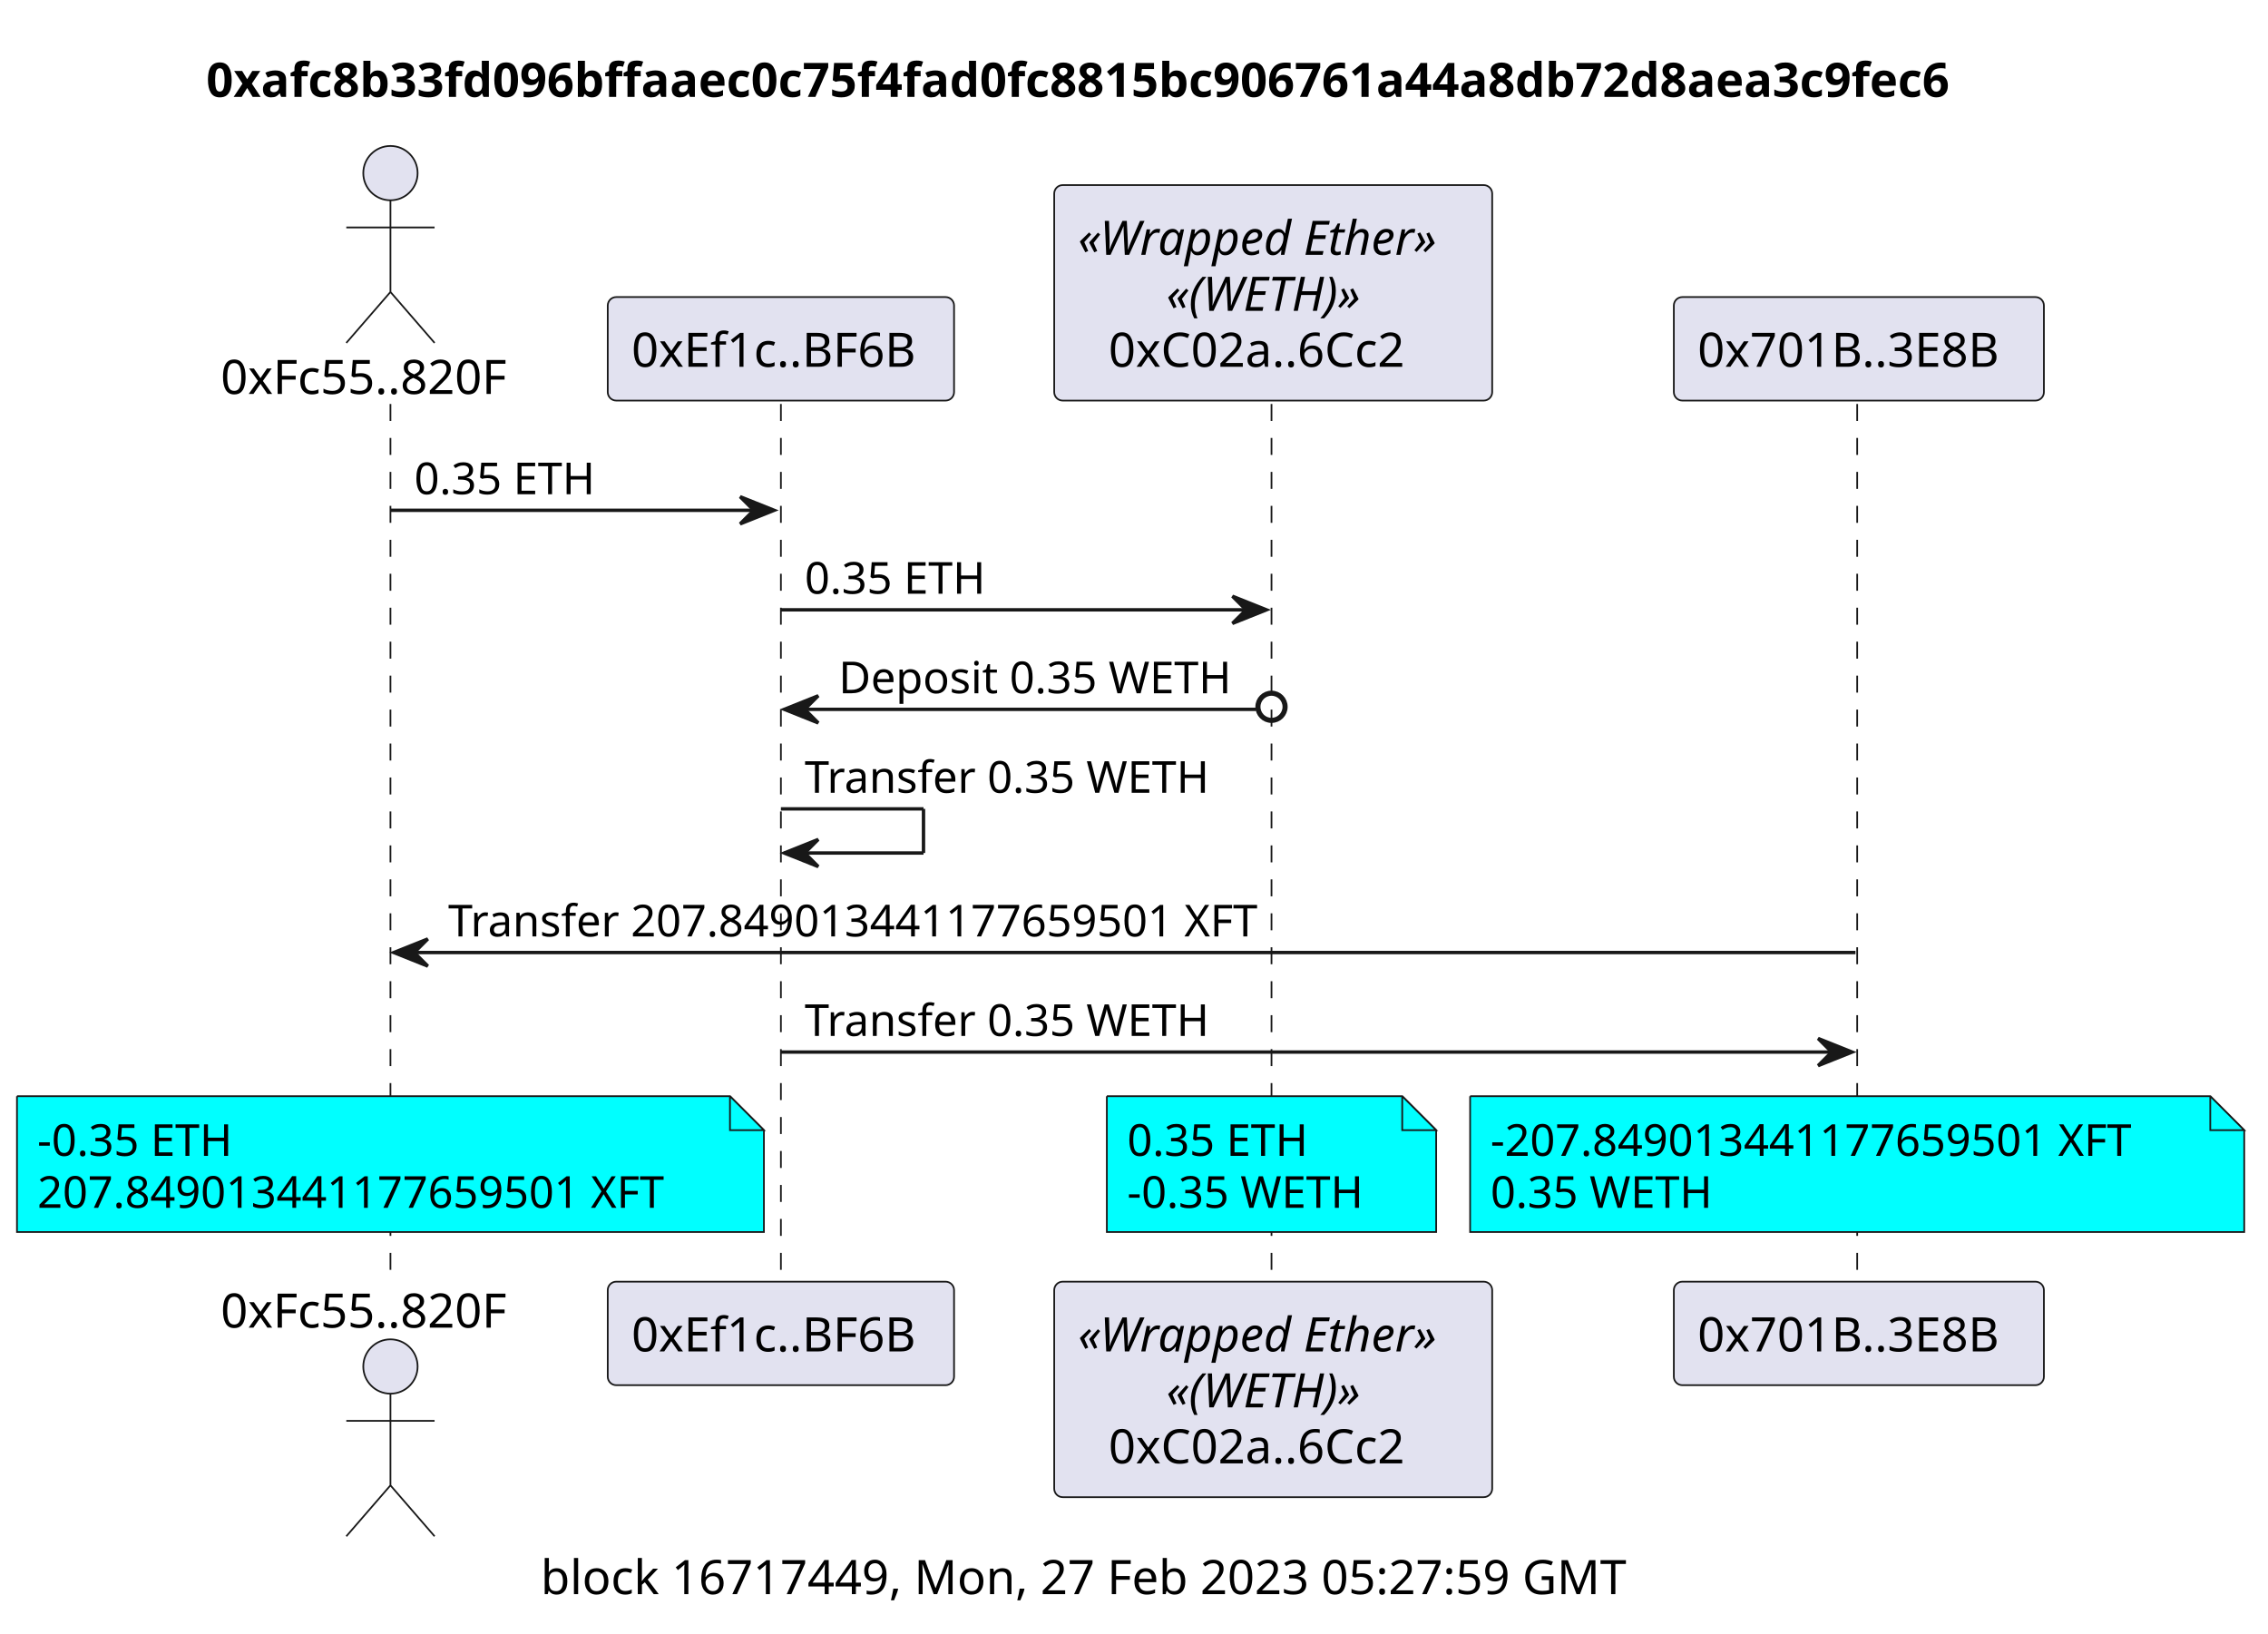
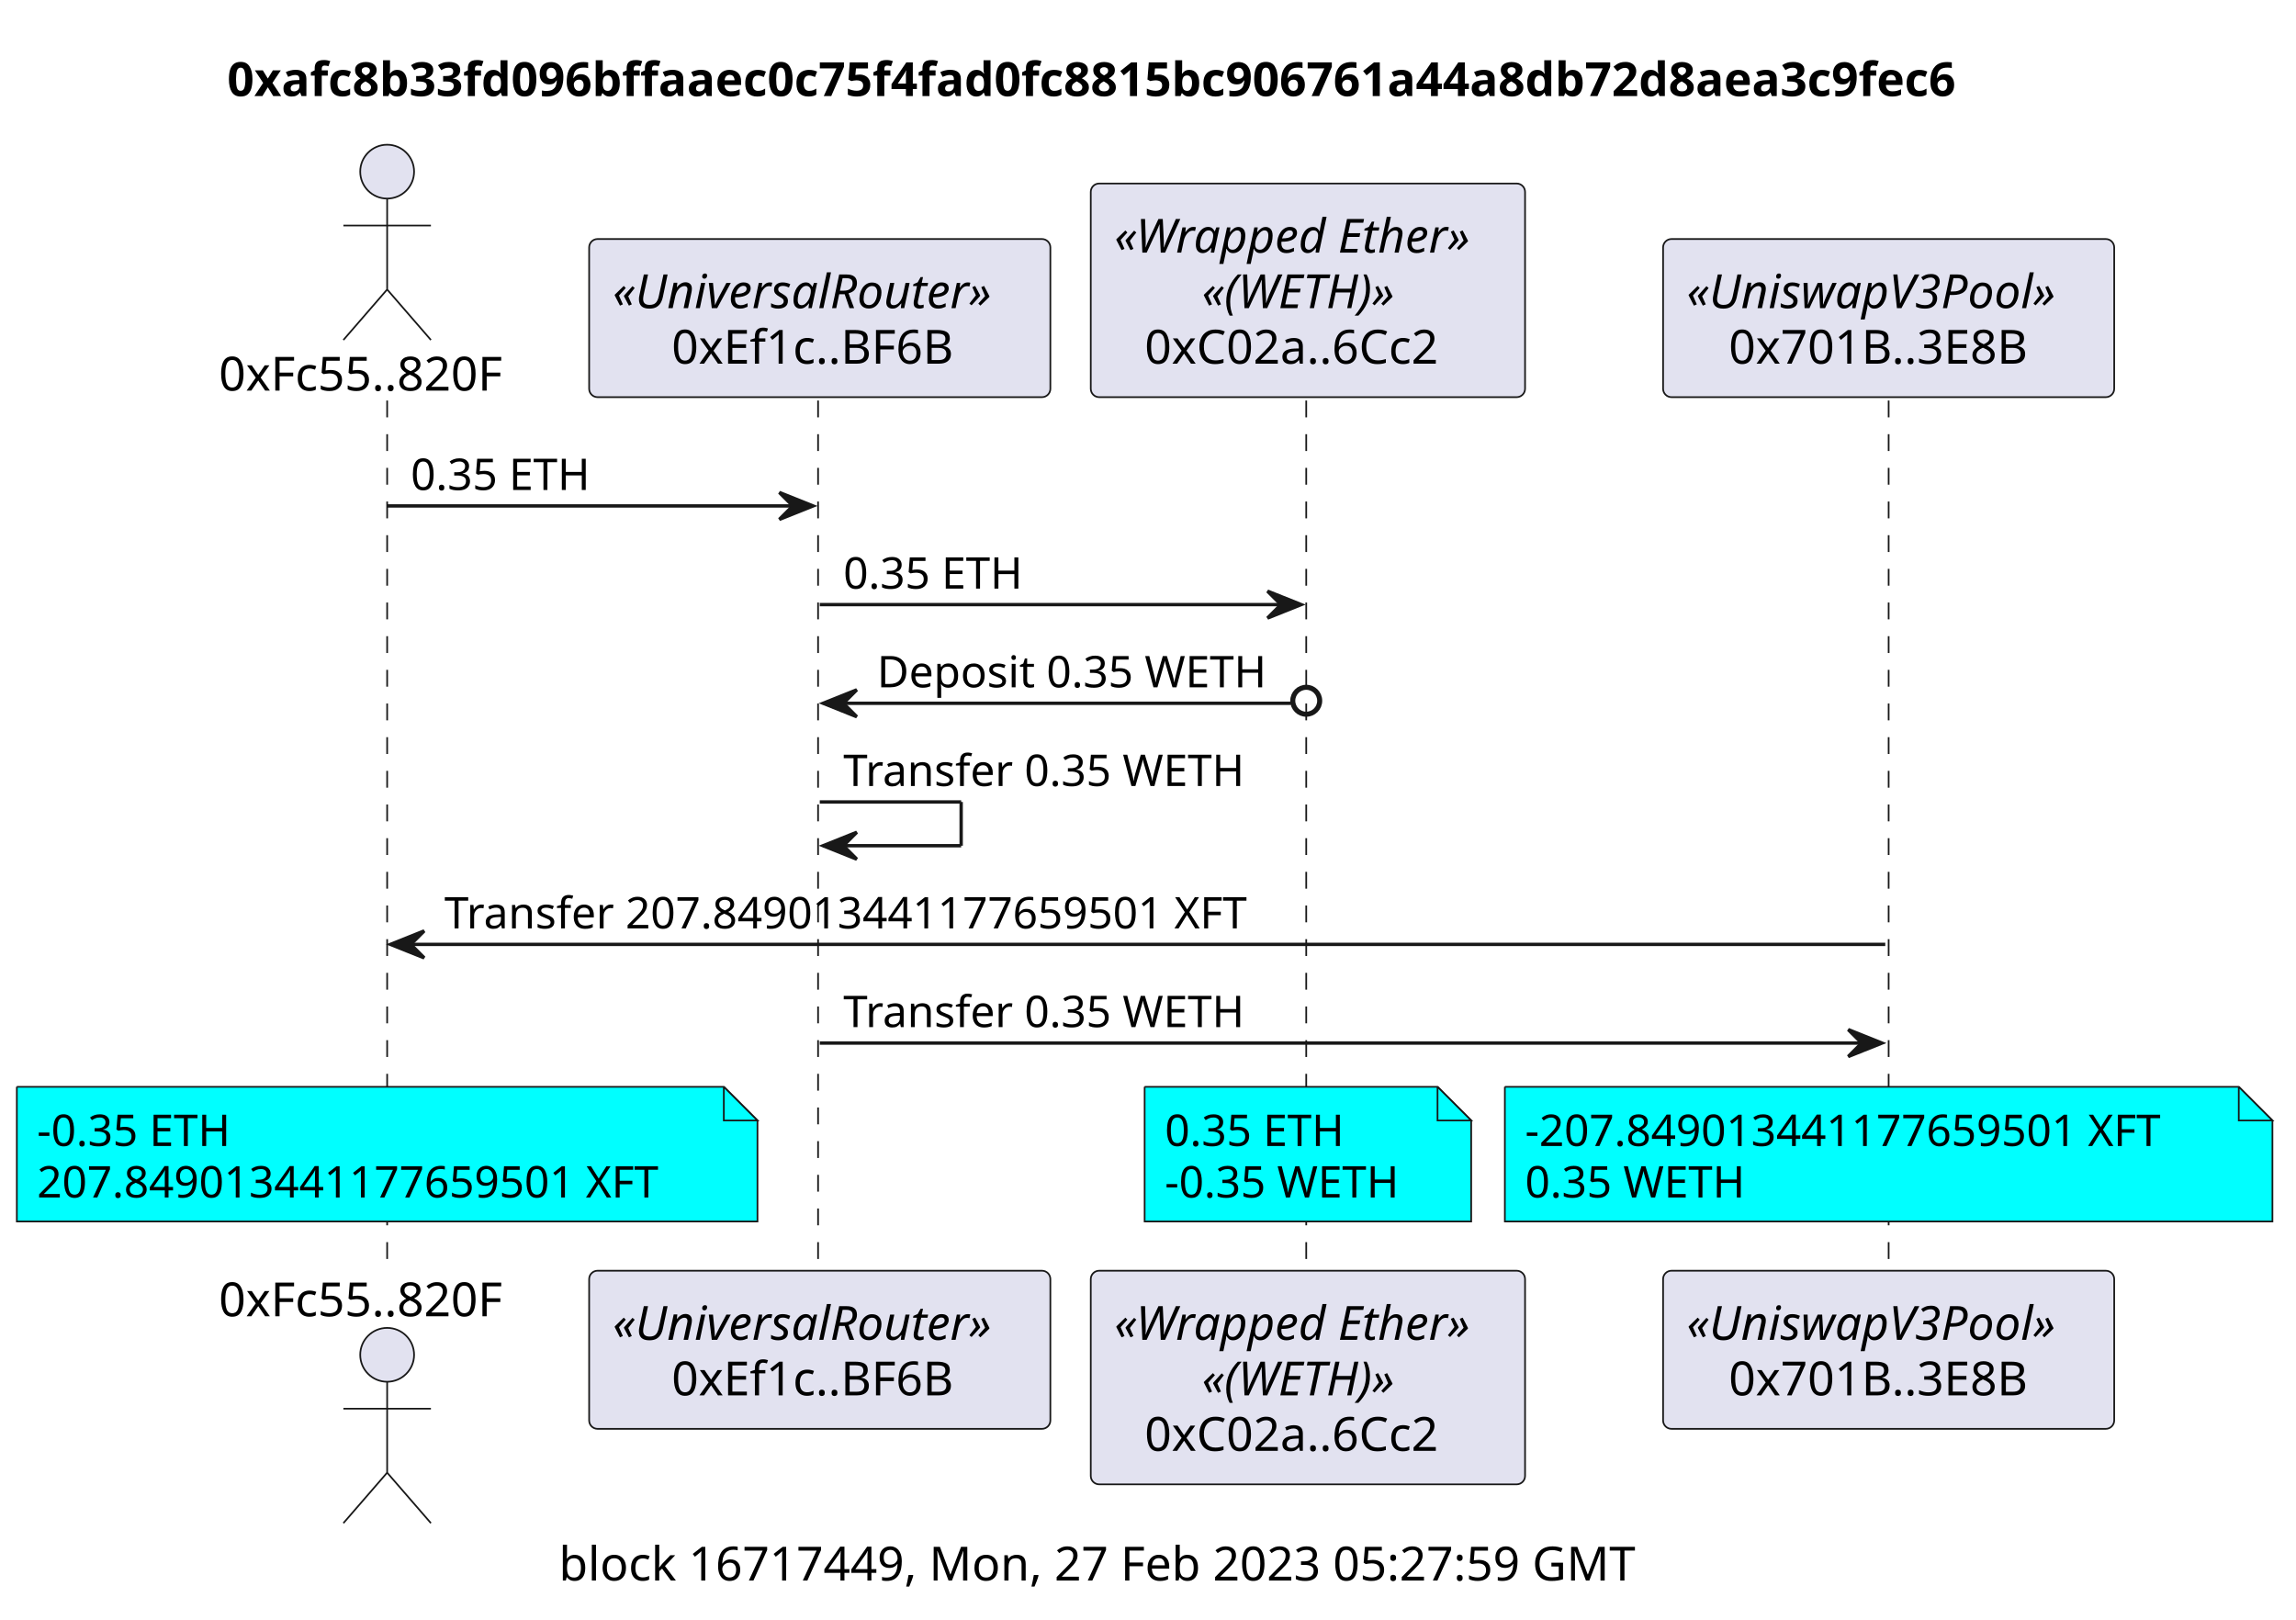
- <svg xmlns="http://www.w3.org/2000/svg" contentStyleType="text/css" height="481px" preserveAspectRatio="none" style="width:668px;height:481px;background:#FFFFFF;" version="1.1" viewBox="0 0 668 481" width="668px" zoomAndPan="magnify">
+ <svg xmlns="http://www.w3.org/2000/svg" contentStyleType="text/css" height="481px" preserveAspectRatio="none" style="width:682px;height:481px;background:#FFFFFF;" version="1.1" viewBox="0 0 682 481" width="682px" zoomAndPan="magnify">
  <defs />
  <g>
-     <text fill="#000000" font-family="sans-serif" font-size="14" font-weight="bold" lengthAdjust="spacing" textLength="544" x="60.75" y="28.535">0xafc8b33fd096bffaaec0c75f4fad0fc8815bc906761a44a8db72d8aea3c9fec6</text>
-     <text fill="#000000" font-family="sans-serif" font-size="14" lengthAdjust="spacing" textLength="347" x="159.25" y="469.484">block 16717449, Mon, 27 Feb 2023 05:27:59 GMT</text>
+     <text fill="#000000" font-family="sans-serif" font-size="14" font-weight="bold" lengthAdjust="spacing" textLength="544" x="67.5" y="28.535">0xafc8b33fd096bffaaec0c75f4fad0fc8815bc906761a44a8db72d8aea3c9fec6</text>
+     <text fill="#000000" font-family="sans-serif" font-size="14" lengthAdjust="spacing" textLength="347" x="166" y="469.484">block 16717449, Mon, 27 Feb 2023 05:27:59 GMT</text>
    <line style="stroke:#181818;stroke-width:0.5;stroke-dasharray:5.0,5.0;" x1="115" x2="115" y1="118.977" y2="378.461" />
-     <line style="stroke:#181818;stroke-width:0.5;stroke-dasharray:5.0,5.0;" x1="230" x2="230" y1="118.977" y2="378.461" />
-     <line style="stroke:#181818;stroke-width:0.5;stroke-dasharray:5.0,5.0;" x1="374.5" x2="374.5" y1="118.977" y2="378.461" />
-     <line style="stroke:#181818;stroke-width:0.5;stroke-dasharray:5.0,5.0;" x1="547" x2="547" y1="118.977" y2="378.461" />
+     <line style="stroke:#181818;stroke-width:0.5;stroke-dasharray:5.0,5.0;" x1="243" x2="243" y1="118.977" y2="378.461" />
+     <line style="stroke:#181818;stroke-width:0.5;stroke-dasharray:5.0,5.0;" x1="388" x2="388" y1="118.977" y2="378.461" />
+     <line style="stroke:#181818;stroke-width:0.5;stroke-dasharray:5.0,5.0;" x1="561" x2="561" y1="118.977" y2="378.461" />
    <text fill="#000000" font-family="sans-serif" font-size="14" lengthAdjust="spacing" textLength="94" x="65" y="116.023">0xFc55..820F</text>
    <ellipse cx="115" cy="50.988" fill="#E2E2F0" rx="8" ry="8" style="stroke:#181818;stroke-width:0.5;" />
    <path d="M115,58.988 L115,85.988 M102,66.988 L128,66.988 M115,85.988 L102,100.988 M115,85.988 L128,100.988 " fill="none" style="stroke:#181818;stroke-width:0.5;" />
    <text fill="#000000" font-family="sans-serif" font-size="14" lengthAdjust="spacing" textLength="94" x="65" y="390.996">0xFc55..820F</text>
    <ellipse cx="115" cy="402.449" fill="#E2E2F0" rx="8" ry="8" style="stroke:#181818;stroke-width:0.5;" />
    <path d="M115,410.449 L115,437.449 M102,418.449 L128,418.449 M115,437.449 L102,452.449 M115,437.449 L128,452.449 " fill="none" style="stroke:#181818;stroke-width:0.5;" />
-     <rect fill="#E2E2F0" height="30.488" rx="2.5" ry="2.5" style="stroke:#181818;stroke-width:0.5;" width="102" x="179" y="87.488" />
-     <text fill="#000000" font-family="sans-serif" font-size="14" lengthAdjust="spacing" textLength="88" x="186" y="108.023">0xEf1c..BF6B</text>
-     <rect fill="#E2E2F0" height="30.488" rx="2.5" ry="2.5" style="stroke:#181818;stroke-width:0.5;" width="102" x="179" y="377.461" />
-     <text fill="#000000" font-family="sans-serif" font-size="14" lengthAdjust="spacing" textLength="88" x="186" y="397.996">0xEf1c..BF6B</text>
-     <rect fill="#E2E2F0" height="63.465" rx="2.5" ry="2.5" style="stroke:#181818;stroke-width:0.5;" width="129" x="310.5" y="54.512" />
-     <text fill="#000000" font-family="sans-serif" font-size="14" font-style="italic" lengthAdjust="spacing" textLength="115" x="317.5" y="75.047">«Wrapped Ether»</text>
-     <text fill="#000000" font-family="sans-serif" font-size="14" font-style="italic" lengthAdjust="spacing" textLength="63" x="343.5" y="91.535">«(WETH)»</text>
-     <text fill="#000000" font-family="sans-serif" font-size="14" lengthAdjust="spacing" textLength="97" x="326.5" y="108.023">0xC02a..6Cc2</text>
-     <rect fill="#E2E2F0" height="63.465" rx="2.5" ry="2.5" style="stroke:#181818;stroke-width:0.5;" width="129" x="310.5" y="377.461" />
-     <text fill="#000000" font-family="sans-serif" font-size="14" font-style="italic" lengthAdjust="spacing" textLength="115" x="317.5" y="397.996">«Wrapped Ether»</text>
-     <text fill="#000000" font-family="sans-serif" font-size="14" font-style="italic" lengthAdjust="spacing" textLength="63" x="343.5" y="414.484">«(WETH)»</text>
-     <text fill="#000000" font-family="sans-serif" font-size="14" lengthAdjust="spacing" textLength="97" x="326.5" y="430.973">0xC02a..6Cc2</text>
-     <rect fill="#E2E2F0" height="30.488" rx="2.5" ry="2.5" style="stroke:#181818;stroke-width:0.5;" width="109" x="493" y="87.488" />
-     <text fill="#000000" font-family="sans-serif" font-size="14" lengthAdjust="spacing" textLength="95" x="500" y="108.023">0x701B..3E8B</text>
-     <rect fill="#E2E2F0" height="30.488" rx="2.5" ry="2.5" style="stroke:#181818;stroke-width:0.5;" width="109" x="493" y="377.461" />
-     <text fill="#000000" font-family="sans-serif" font-size="14" lengthAdjust="spacing" textLength="95" x="500" y="397.996">0x701B..3E8B</text>
-     <polygon fill="#181818" points="218,146.287,228,150.287,218,154.287,222,150.287" style="stroke:#181818;stroke-width:1.0;" />
-     <line style="stroke:#181818;stroke-width:1.0;" x1="115" x2="224" y1="150.287" y2="150.287" />
+     <rect fill="#E2E2F0" height="46.977" rx="2.5" ry="2.5" style="stroke:#181818;stroke-width:0.5;" width="137" x="175" y="71" />
+     <text fill="#000000" font-family="sans-serif" font-size="14" font-style="italic" lengthAdjust="spacing" textLength="123" x="182" y="91.535">«UniversalRouter»</text>
+     <text fill="#000000" font-family="sans-serif" font-size="14" lengthAdjust="spacing" textLength="88" x="199.5" y="108.023">0xEf1c..BF6B</text>
+     <rect fill="#E2E2F0" height="46.977" rx="2.5" ry="2.5" style="stroke:#181818;stroke-width:0.5;" width="137" x="175" y="377.461" />
+     <text fill="#000000" font-family="sans-serif" font-size="14" font-style="italic" lengthAdjust="spacing" textLength="123" x="182" y="397.996">«UniversalRouter»</text>
+     <text fill="#000000" font-family="sans-serif" font-size="14" lengthAdjust="spacing" textLength="88" x="199.5" y="414.484">0xEf1c..BF6B</text>
+     <rect fill="#E2E2F0" height="63.465" rx="2.5" ry="2.5" style="stroke:#181818;stroke-width:0.5;" width="129" x="324" y="54.512" />
+     <text fill="#000000" font-family="sans-serif" font-size="14" font-style="italic" lengthAdjust="spacing" textLength="115" x="331" y="75.047">«Wrapped Ether»</text>
+     <text fill="#000000" font-family="sans-serif" font-size="14" font-style="italic" lengthAdjust="spacing" textLength="63" x="357" y="91.535">«(WETH)»</text>
+     <text fill="#000000" font-family="sans-serif" font-size="14" lengthAdjust="spacing" textLength="97" x="340" y="108.023">0xC02a..6Cc2</text>
+     <rect fill="#E2E2F0" height="63.465" rx="2.5" ry="2.5" style="stroke:#181818;stroke-width:0.5;" width="129" x="324" y="377.461" />
+     <text fill="#000000" font-family="sans-serif" font-size="14" font-style="italic" lengthAdjust="spacing" textLength="115" x="331" y="397.996">«Wrapped Ether»</text>
+     <text fill="#000000" font-family="sans-serif" font-size="14" font-style="italic" lengthAdjust="spacing" textLength="63" x="357" y="414.484">«(WETH)»</text>
+     <text fill="#000000" font-family="sans-serif" font-size="14" lengthAdjust="spacing" textLength="97" x="340" y="430.973">0xC02a..6Cc2</text>
+     <rect fill="#E2E2F0" height="46.977" rx="2.5" ry="2.5" style="stroke:#181818;stroke-width:0.5;" width="134" x="494" y="71" />
+     <text fill="#000000" font-family="sans-serif" font-size="14" font-style="italic" lengthAdjust="spacing" textLength="120" x="501" y="91.535">«UniswapV3Pool»</text>
+     <text fill="#000000" font-family="sans-serif" font-size="14" lengthAdjust="spacing" textLength="95" x="513.5" y="108.023">0x701B..3E8B</text>
+     <rect fill="#E2E2F0" height="46.977" rx="2.5" ry="2.5" style="stroke:#181818;stroke-width:0.5;" width="134" x="494" y="377.461" />
+     <text fill="#000000" font-family="sans-serif" font-size="14" font-style="italic" lengthAdjust="spacing" textLength="120" x="501" y="397.996">«UniswapV3Pool»</text>
+     <text fill="#000000" font-family="sans-serif" font-size="14" lengthAdjust="spacing" textLength="95" x="513.5" y="414.484">0x701B..3E8B</text>
+     <polygon fill="#181818" points="231.5,146.287,241.5,150.287,231.5,154.287,235.5,150.287" style="stroke:#181818;stroke-width:1.0;" />
+     <line style="stroke:#181818;stroke-width:1.0;" x1="115" x2="237.5" y1="150.287" y2="150.287" />
    <text fill="#000000" font-family="sans-serif" font-size="13" lengthAdjust="spacing" textLength="57" x="122" y="145.545">0.35 ETH</text>
-     <polygon fill="#181818" points="363,175.598,373,179.598,363,183.598,367,179.598" style="stroke:#181818;stroke-width:1.0;" />
-     <line style="stroke:#181818;stroke-width:1.0;" x1="230" x2="369" y1="179.598" y2="179.598" />
-     <text fill="#000000" font-family="sans-serif" font-size="13" lengthAdjust="spacing" textLength="57" x="237" y="174.856">0.35 ETH</text>
-     <polygon fill="#181818" points="241,204.908,231,208.908,241,212.908,237,208.908" style="stroke:#181818;stroke-width:1.0;" />
-     <ellipse cx="374.5" cy="208.158" fill="none" rx="4" ry="4" style="stroke:#181818;stroke-width:1.5;" />
-     <line style="stroke:#181818;stroke-width:1.0;" x1="235" x2="370" y1="208.908" y2="208.908" />
-     <text fill="#000000" font-family="sans-serif" font-size="13" lengthAdjust="spacing" textLength="121" x="247" y="204.166">Deposit 0.35 WETH</text>
-     <line style="stroke:#181818;stroke-width:1.0;" x1="230" x2="272" y1="238.219" y2="238.219" />
-     <line style="stroke:#181818;stroke-width:1.0;" x1="272" x2="272" y1="238.219" y2="251.219" />
-     <line style="stroke:#181818;stroke-width:1.0;" x1="231" x2="272" y1="251.219" y2="251.219" />
-     <polygon fill="#181818" points="241,247.219,231,251.219,241,255.219,237,251.219" style="stroke:#181818;stroke-width:1.0;" />
-     <text fill="#000000" font-family="sans-serif" font-size="13" lengthAdjust="spacing" textLength="124" x="237" y="233.477">Transfer 0.35 WETH</text>
+     <polygon fill="#181818" points="376.5,175.598,386.5,179.598,376.5,183.598,380.5,179.598" style="stroke:#181818;stroke-width:1.0;" />
+     <line style="stroke:#181818;stroke-width:1.0;" x1="243.5" x2="382.5" y1="179.598" y2="179.598" />
+     <text fill="#000000" font-family="sans-serif" font-size="13" lengthAdjust="spacing" textLength="57" x="250.5" y="174.856">0.35 ETH</text>
+     <polygon fill="#181818" points="254.5,204.908,244.5,208.908,254.5,212.908,250.5,208.908" style="stroke:#181818;stroke-width:1.0;" />
+     <ellipse cx="388" cy="208.158" fill="none" rx="4" ry="4" style="stroke:#181818;stroke-width:1.5;" />
+     <line style="stroke:#181818;stroke-width:1.0;" x1="248.5" x2="383.5" y1="208.908" y2="208.908" />
+     <text fill="#000000" font-family="sans-serif" font-size="13" lengthAdjust="spacing" textLength="121" x="260.5" y="204.166">Deposit 0.35 WETH</text>
+     <line style="stroke:#181818;stroke-width:1.0;" x1="243.5" x2="285.5" y1="238.219" y2="238.219" />
+     <line style="stroke:#181818;stroke-width:1.0;" x1="285.5" x2="285.5" y1="238.219" y2="251.219" />
+     <line style="stroke:#181818;stroke-width:1.0;" x1="244.5" x2="285.5" y1="251.219" y2="251.219" />
+     <polygon fill="#181818" points="254.5,247.219,244.5,251.219,254.5,255.219,250.5,251.219" style="stroke:#181818;stroke-width:1.0;" />
+     <text fill="#000000" font-family="sans-serif" font-size="13" lengthAdjust="spacing" textLength="124" x="250.5" y="233.477">Transfer 0.35 WETH</text>
    <polygon fill="#181818" points="126,276.529,116,280.529,126,284.529,122,280.529" style="stroke:#181818;stroke-width:1.0;" />
-     <line style="stroke:#181818;stroke-width:1.0;" x1="120" x2="546.5" y1="280.529" y2="280.529" />
+     <line style="stroke:#181818;stroke-width:1.0;" x1="120" x2="560" y1="280.529" y2="280.529" />
    <text fill="#000000" font-family="sans-serif" font-size="13" lengthAdjust="spacing" textLength="255" x="132" y="275.787">Transfer 207.849013441177659501 XFT</text>
-     <polygon fill="#181818" points="535.5,305.84,545.5,309.84,535.5,313.84,539.5,309.84" style="stroke:#181818;stroke-width:1.0;" />
-     <line style="stroke:#181818;stroke-width:1.0;" x1="230" x2="541.5" y1="309.84" y2="309.84" />
-     <text fill="#000000" font-family="sans-serif" font-size="13" lengthAdjust="spacing" textLength="124" x="237" y="305.098">Transfer 0.35 WETH</text>
+     <polygon fill="#181818" points="549,305.84,559,309.84,549,313.84,553,309.84" style="stroke:#181818;stroke-width:1.0;" />
+     <line style="stroke:#181818;stroke-width:1.0;" x1="243.5" x2="555" y1="309.84" y2="309.84" />
+     <text fill="#000000" font-family="sans-serif" font-size="13" lengthAdjust="spacing" textLength="124" x="250.5" y="305.098">Transfer 0.35 WETH</text>
    <path d="M5,322.84 L5,362.84 L225,362.84 L225,332.84 L215,322.84 L5,322.84 " fill="#00FFFF" style="stroke:#181818;stroke-width:0.5;" />
    <path d="M215,322.84 L215,332.84 L225,332.84 L215,322.84 " fill="#00FFFF" style="stroke:#181818;stroke-width:0.5;" />
    <text fill="#000000" font-family="sans-serif" font-size="13" lengthAdjust="spacing" textLength="65" x="11" y="340.408">-0.35 ETH</text>
    <text fill="#000000" font-family="sans-serif" font-size="13" lengthAdjust="spacing" textLength="199" x="11" y="355.719">207.849013441177659501 XFT</text>
-     <path d="M326,322.84 L326,362.84 L423,362.84 L423,332.84 L413,322.84 L326,322.84 " fill="#00FFFF" style="stroke:#181818;stroke-width:0.5;" />
-     <path d="M413,322.84 L413,332.84 L423,332.84 L413,322.84 " fill="#00FFFF" style="stroke:#181818;stroke-width:0.5;" />
-     <text fill="#000000" font-family="sans-serif" font-size="13" lengthAdjust="spacing" textLength="57" x="332" y="340.408">0.35 ETH</text>
-     <text fill="#000000" font-family="sans-serif" font-size="13" lengthAdjust="spacing" textLength="76" x="332" y="355.719">-0.35 WETH</text>
-     <path d="M433,322.84 L433,362.84 L661,362.84 L661,332.84 L651,322.84 L433,322.84 " fill="#00FFFF" style="stroke:#181818;stroke-width:0.5;" />
-     <path d="M651,322.84 L651,332.84 L661,332.84 L651,322.84 " fill="#00FFFF" style="stroke:#181818;stroke-width:0.5;" />
-     <text fill="#000000" font-family="sans-serif" font-size="13" lengthAdjust="spacing" textLength="207" x="439" y="340.408">-207.849013441177659501 XFT</text>
-     <text fill="#000000" font-family="sans-serif" font-size="13" lengthAdjust="spacing" textLength="68" x="439" y="355.719">0.35 WETH</text>
+     <path d="M340,322.84 L340,362.84 L437,362.84 L437,332.84 L427,322.84 L340,322.84 " fill="#00FFFF" style="stroke:#181818;stroke-width:0.5;" />
+     <path d="M427,322.84 L427,332.84 L437,332.84 L427,322.84 " fill="#00FFFF" style="stroke:#181818;stroke-width:0.5;" />
+     <text fill="#000000" font-family="sans-serif" font-size="13" lengthAdjust="spacing" textLength="57" x="346" y="340.408">0.35 ETH</text>
+     <text fill="#000000" font-family="sans-serif" font-size="13" lengthAdjust="spacing" textLength="76" x="346" y="355.719">-0.35 WETH</text>
+     <path d="M447,322.84 L447,362.84 L675,362.84 L675,332.84 L665,322.84 L447,322.84 " fill="#00FFFF" style="stroke:#181818;stroke-width:0.5;" />
+     <path d="M665,322.84 L665,332.84 L675,332.84 L665,322.84 " fill="#00FFFF" style="stroke:#181818;stroke-width:0.5;" />
+     <text fill="#000000" font-family="sans-serif" font-size="13" lengthAdjust="spacing" textLength="207" x="453" y="340.408">-207.849013441177659501 XFT</text>
+     <text fill="#000000" font-family="sans-serif" font-size="13" lengthAdjust="spacing" textLength="68" x="453" y="355.719">0.35 WETH</text>
  </g>
</svg>
